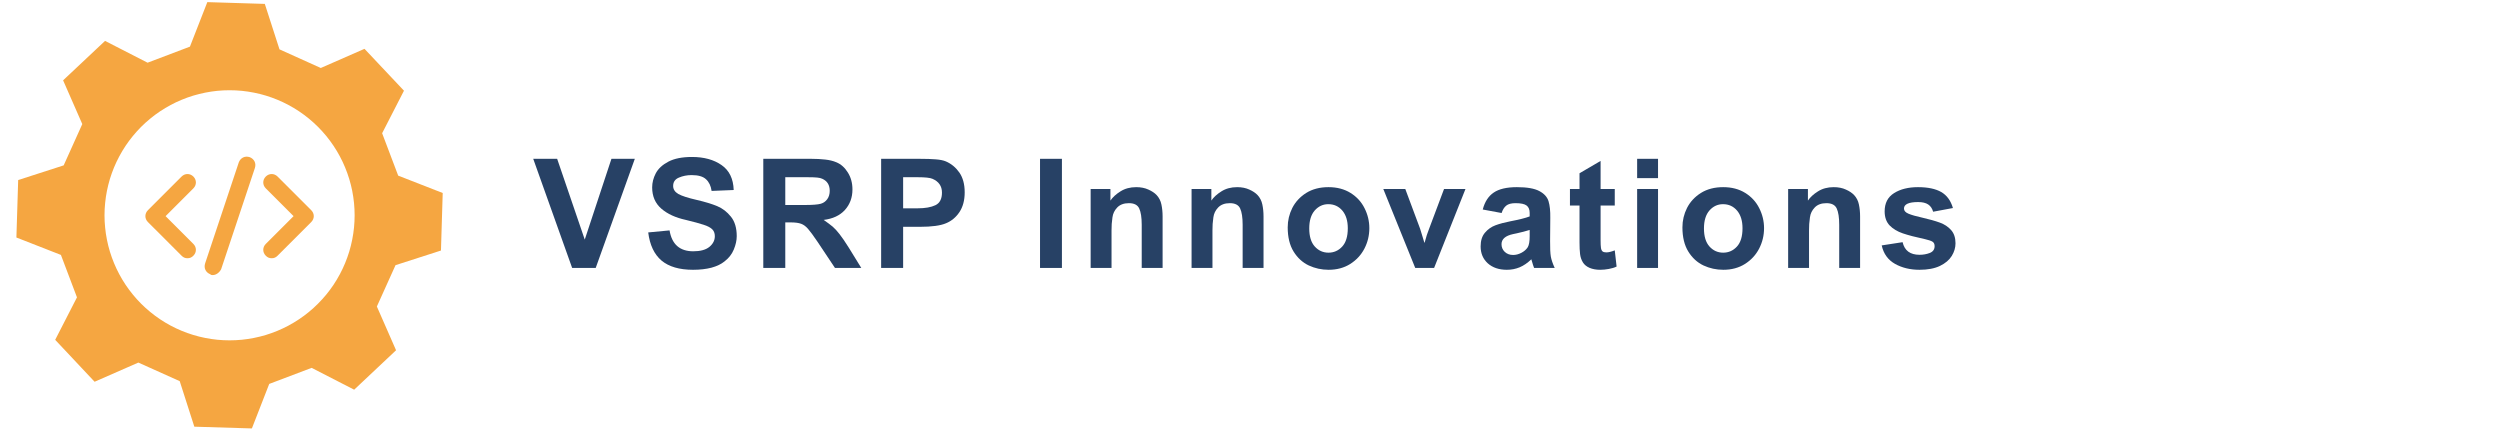
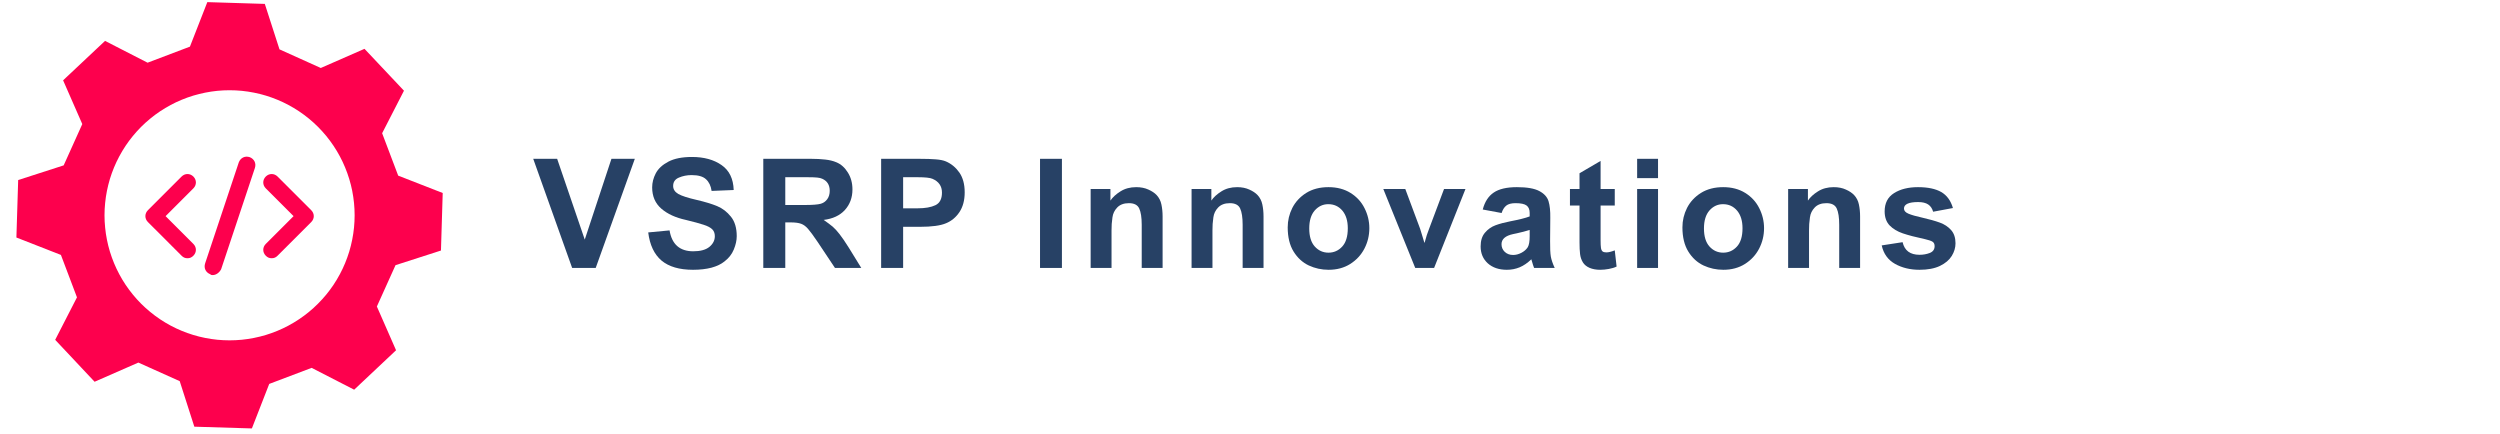
<svg xmlns="http://www.w3.org/2000/svg" width="346" zoomAndPan="magnify" viewBox="0 0 424.5 73.5" height="60" preserveAspectRatio="xMidYMid meet" version="1.0">
  <defs>
    <g />
    <clipPath id="c0e9bb389c">
      <path d="M 2.785 0.305 L 75.277 0.305 L 75.277 72.797 L 2.785 72.797 Z M 2.785 0.305 " clip-rule="nonzero" />
    </clipPath>
    <clipPath id="6ae1bd18ba">
      <path d="M 24.477 29 L 34 29 L 34 44 L 24.477 44 Z M 24.477 29 " clip-rule="nonzero" />
    </clipPath>
    <clipPath id="63db5c3653">
      <path d="M 44 29 L 53.656 29 L 53.656 44 L 44 44 Z M 44 29 " clip-rule="nonzero" />
    </clipPath>
    <clipPath id="a595e60d85">
      <path d="M 34 26.348 L 44 26.348 L 44 46.867 L 34 46.867 Z M 34 26.348 " clip-rule="nonzero" />
    </clipPath>
  </defs>
  <g clip-path="url(#c0e9bb389c)">
-     <path fill="#f5a641" d="M 74.875 42.484 C 75.023 37.605 75.023 37.594 75.172 32.715 L 67.613 29.766 C 66.523 26.887 65.977 25.445 64.887 22.566 L 68.594 15.344 C 65.246 11.801 65.238 11.789 61.891 8.234 L 54.469 11.488 L 47.457 8.324 L 44.965 0.605 L 35.203 0.305 L 32.25 7.863 C 29.379 8.953 27.926 9.5 25.059 10.59 L 17.836 6.887 C 14.281 10.227 14.27 10.234 10.715 13.582 L 13.973 21.012 C 12.719 23.809 12.078 25.227 10.812 28.023 L 3.086 30.516 C 2.938 35.395 2.938 35.402 2.785 40.273 L 10.344 43.23 C 11.438 46.102 11.98 47.555 13.07 50.434 L 9.371 57.645 C 12.719 61.199 12.727 61.211 16.062 64.766 L 23.492 61.508 C 26.301 62.762 27.715 63.398 30.516 64.664 L 32.996 72.395 L 42.77 72.691 L 45.715 65.133 C 48.594 64.043 50.039 63.496 52.918 62.406 L 60.137 66.113 L 67.25 59.418 L 63.992 51.988 C 65.266 49.191 65.895 47.766 67.16 44.969 Z M 38.98 57.734 C 38.285 57.734 37.59 57.699 36.898 57.633 C 36.207 57.562 35.52 57.461 34.836 57.324 C 34.156 57.191 33.48 57.023 32.816 56.82 C 32.152 56.617 31.496 56.383 30.855 56.117 C 30.211 55.852 29.582 55.555 28.969 55.227 C 28.355 54.898 27.762 54.543 27.184 54.156 C 26.605 53.77 26.047 53.355 25.512 52.914 C 24.973 52.473 24.457 52.008 23.965 51.516 C 23.473 51.023 23.008 50.508 22.566 49.969 C 22.125 49.434 21.711 48.875 21.324 48.297 C 20.938 47.719 20.582 47.121 20.254 46.508 C 19.926 45.895 19.629 45.27 19.363 44.625 C 19.098 43.984 18.863 43.328 18.66 42.664 C 18.461 42 18.289 41.324 18.156 40.641 C 18.02 39.961 17.918 39.273 17.852 38.582 C 17.781 37.891 17.746 37.195 17.746 36.5 C 17.746 35.805 17.781 35.109 17.852 34.418 C 17.918 33.727 18.02 33.039 18.156 32.359 C 18.293 31.676 18.461 31 18.66 30.336 C 18.863 29.672 19.098 29.016 19.363 28.375 C 19.629 27.73 19.926 27.105 20.254 26.492 C 20.582 25.879 20.941 25.281 21.324 24.703 C 21.711 24.125 22.125 23.566 22.566 23.031 C 23.008 22.492 23.477 21.977 23.965 21.484 C 24.457 20.996 24.973 20.527 25.512 20.086 C 26.047 19.645 26.605 19.23 27.184 18.844 C 27.762 18.457 28.359 18.102 28.973 17.773 C 29.586 17.445 30.211 17.148 30.855 16.883 C 31.496 16.617 32.152 16.383 32.816 16.18 C 33.484 15.98 34.156 15.809 34.84 15.676 C 35.52 15.539 36.207 15.438 36.898 15.367 C 37.59 15.301 38.285 15.266 38.98 15.266 C 39.676 15.266 40.371 15.301 41.062 15.367 C 41.754 15.438 42.441 15.539 43.125 15.676 C 43.805 15.809 44.48 15.98 45.145 16.18 C 45.809 16.383 46.465 16.617 47.105 16.883 C 47.75 17.148 48.375 17.445 48.988 17.773 C 49.602 18.102 50.199 18.457 50.777 18.844 C 51.355 19.23 51.914 19.645 52.453 20.086 C 52.988 20.527 53.504 20.992 53.996 21.484 C 54.488 21.977 54.953 22.492 55.395 23.027 C 55.836 23.566 56.25 24.125 56.637 24.703 C 57.023 25.281 57.379 25.875 57.707 26.488 C 58.035 27.102 58.332 27.73 58.598 28.375 C 58.863 29.016 59.098 29.668 59.301 30.336 C 59.504 31 59.672 31.676 59.809 32.355 C 59.941 33.039 60.043 33.727 60.113 34.418 C 60.18 35.109 60.215 35.805 60.215 36.5 C 60.215 37.195 60.18 37.887 60.113 38.578 C 60.043 39.273 59.941 39.961 59.805 40.641 C 59.672 41.324 59.5 41.996 59.301 42.664 C 59.098 43.328 58.863 43.98 58.598 44.625 C 58.332 45.266 58.035 45.895 57.707 46.508 C 57.379 47.121 57.02 47.719 56.637 48.297 C 56.25 48.875 55.836 49.43 55.395 49.969 C 54.953 50.508 54.484 51.02 53.992 51.512 C 53.504 52.004 52.988 52.473 52.449 52.914 C 51.914 53.355 51.355 53.766 50.777 54.152 C 50.199 54.539 49.602 54.898 48.988 55.227 C 48.375 55.555 47.746 55.852 47.105 56.117 C 46.465 56.383 45.809 56.617 45.145 56.82 C 44.477 57.02 43.805 57.191 43.121 57.324 C 42.441 57.461 41.754 57.562 41.062 57.633 C 40.367 57.699 39.676 57.734 38.98 57.734 Z M 38.98 57.734 " fill-opacity="1" fill-rule="nonzero" />
+     <path fill="#fd004d" d="M 74.875 42.484 C 75.023 37.605 75.023 37.594 75.172 32.715 L 67.613 29.766 C 66.523 26.887 65.977 25.445 64.887 22.566 L 68.594 15.344 C 65.246 11.801 65.238 11.789 61.891 8.234 L 54.469 11.488 L 47.457 8.324 L 44.965 0.605 L 35.203 0.305 L 32.25 7.863 C 29.379 8.953 27.926 9.5 25.059 10.59 L 17.836 6.887 C 14.281 10.227 14.27 10.234 10.715 13.582 L 13.973 21.012 C 12.719 23.809 12.078 25.227 10.812 28.023 L 3.086 30.516 C 2.938 35.395 2.938 35.402 2.785 40.273 L 10.344 43.23 C 11.438 46.102 11.98 47.555 13.07 50.434 L 9.371 57.645 C 12.719 61.199 12.727 61.211 16.062 64.766 L 23.492 61.508 C 26.301 62.762 27.715 63.398 30.516 64.664 L 32.996 72.395 L 42.77 72.691 L 45.715 65.133 C 48.594 64.043 50.039 63.496 52.918 62.406 L 60.137 66.113 L 67.25 59.418 L 63.992 51.988 C 65.266 49.191 65.895 47.766 67.16 44.969 Z M 38.98 57.734 C 38.285 57.734 37.59 57.699 36.898 57.633 C 36.207 57.562 35.52 57.461 34.836 57.324 C 34.156 57.191 33.48 57.023 32.816 56.82 C 32.152 56.617 31.496 56.383 30.855 56.117 C 30.211 55.852 29.582 55.555 28.969 55.227 C 28.355 54.898 27.762 54.543 27.184 54.156 C 26.605 53.77 26.047 53.355 25.512 52.914 C 24.973 52.473 24.457 52.008 23.965 51.516 C 23.473 51.023 23.008 50.508 22.566 49.969 C 22.125 49.434 21.711 48.875 21.324 48.297 C 20.938 47.719 20.582 47.121 20.254 46.508 C 19.926 45.895 19.629 45.27 19.363 44.625 C 19.098 43.984 18.863 43.328 18.66 42.664 C 18.461 42 18.289 41.324 18.156 40.641 C 18.02 39.961 17.918 39.273 17.852 38.582 C 17.781 37.891 17.746 37.195 17.746 36.5 C 17.746 35.805 17.781 35.109 17.852 34.418 C 17.918 33.727 18.02 33.039 18.156 32.359 C 18.293 31.676 18.461 31 18.66 30.336 C 18.863 29.672 19.098 29.016 19.363 28.375 C 19.629 27.73 19.926 27.105 20.254 26.492 C 20.582 25.879 20.941 25.281 21.324 24.703 C 21.711 24.125 22.125 23.566 22.566 23.031 C 23.008 22.492 23.477 21.977 23.965 21.484 C 24.457 20.996 24.973 20.527 25.512 20.086 C 26.047 19.645 26.605 19.23 27.184 18.844 C 27.762 18.457 28.359 18.102 28.973 17.773 C 29.586 17.445 30.211 17.148 30.855 16.883 C 31.496 16.617 32.152 16.383 32.816 16.18 C 33.484 15.98 34.156 15.809 34.84 15.676 C 35.52 15.539 36.207 15.438 36.898 15.367 C 37.59 15.301 38.285 15.266 38.98 15.266 C 39.676 15.266 40.371 15.301 41.062 15.367 C 41.754 15.438 42.441 15.539 43.125 15.676 C 43.805 15.809 44.48 15.98 45.145 16.18 C 45.809 16.383 46.465 16.617 47.105 16.883 C 47.75 17.148 48.375 17.445 48.988 17.773 C 49.602 18.102 50.199 18.457 50.777 18.844 C 51.355 19.23 51.914 19.645 52.453 20.086 C 52.988 20.527 53.504 20.992 53.996 21.484 C 54.488 21.977 54.953 22.492 55.395 23.027 C 55.836 23.566 56.25 24.125 56.637 24.703 C 57.023 25.281 57.379 25.875 57.707 26.488 C 58.035 27.102 58.332 27.73 58.598 28.375 C 58.863 29.016 59.098 29.668 59.301 30.336 C 59.504 31 59.672 31.676 59.809 32.355 C 59.941 33.039 60.043 33.727 60.113 34.418 C 60.18 35.109 60.215 35.805 60.215 36.5 C 60.215 37.195 60.18 37.887 60.113 38.578 C 60.043 39.273 59.941 39.961 59.805 40.641 C 59.672 41.324 59.5 41.996 59.301 42.664 C 59.098 43.328 58.863 43.98 58.598 44.625 C 58.332 45.266 58.035 45.895 57.707 46.508 C 57.379 47.121 57.02 47.719 56.637 48.297 C 56.25 48.875 55.836 49.43 55.395 49.969 C 54.953 50.508 54.484 51.02 53.992 51.512 C 53.504 52.004 52.988 52.473 52.449 52.914 C 51.914 53.355 51.355 53.766 50.777 54.152 C 50.199 54.539 49.602 54.898 48.988 55.227 C 48.375 55.555 47.746 55.852 47.105 56.117 C 46.465 56.383 45.809 56.617 45.145 56.82 C 44.477 57.02 43.805 57.191 43.121 57.324 C 42.441 57.461 41.754 57.562 41.062 57.633 C 40.367 57.699 39.676 57.734 38.98 57.734 Z M 38.98 57.734 " fill-opacity="1" fill-rule="nonzero" />
  </g>
  <g clip-path="url(#6ae1bd18ba)">
-     <path fill="#f5a641" d="M 31.832 43.793 C 31.406 43.793 31.117 43.648 30.832 43.363 L 25.113 37.645 C 24.543 37.07 24.543 36.215 25.113 35.641 L 30.832 29.922 C 31.406 29.352 32.262 29.352 32.836 29.922 C 33.406 30.496 33.406 31.352 32.836 31.926 L 28.117 36.645 L 32.836 41.363 C 33.406 41.934 33.406 42.793 32.836 43.363 C 32.547 43.648 32.262 43.793 31.832 43.793 Z M 31.832 43.793 " fill-opacity="1" fill-rule="nonzero" />
+     <path fill="#fd004d" d="M 31.832 43.793 C 31.406 43.793 31.117 43.648 30.832 43.363 L 25.113 37.645 C 24.543 37.07 24.543 36.215 25.113 35.641 L 30.832 29.922 C 31.406 29.352 32.262 29.352 32.836 29.922 C 33.406 30.496 33.406 31.352 32.836 31.926 L 28.117 36.645 L 32.836 41.363 C 33.406 41.934 33.406 42.793 32.836 43.363 C 32.547 43.648 32.262 43.793 31.832 43.793 Z M 31.832 43.793 " fill-opacity="1" fill-rule="nonzero" />
  </g>
  <g clip-path="url(#63db5c3653)">
-     <path fill="#f5a641" d="M 46.133 43.793 C 45.703 43.793 45.418 43.648 45.129 43.363 C 44.559 42.793 44.559 41.934 45.129 41.363 L 49.848 36.645 L 45.129 31.926 C 44.559 31.352 44.559 30.496 45.129 29.922 C 45.703 29.352 46.559 29.352 47.133 29.922 L 52.852 35.641 C 53.422 36.215 53.422 37.07 52.852 37.645 L 47.133 43.363 C 46.848 43.648 46.559 43.793 46.133 43.793 Z M 46.133 43.793 " fill-opacity="1" fill-rule="nonzero" />
+     <path fill="#fd004d" d="M 46.133 43.793 C 45.703 43.793 45.418 43.648 45.129 43.363 C 44.559 42.793 44.559 41.934 45.129 41.363 L 49.848 36.645 L 45.129 31.926 C 44.559 31.352 44.559 30.496 45.129 29.922 C 45.703 29.352 46.559 29.352 47.133 29.922 L 52.852 35.641 C 53.422 36.215 53.422 37.07 52.852 37.645 L 47.133 43.363 C 46.848 43.648 46.559 43.793 46.133 43.793 Z M 46.133 43.793 " fill-opacity="1" fill-rule="nonzero" />
  </g>
  <g clip-path="url(#a595e60d85)">
-     <path fill="#f5a641" d="M 36.121 46.652 C 35.98 46.652 35.836 46.652 35.695 46.508 C 34.98 46.223 34.551 45.508 34.836 44.648 L 40.555 27.492 C 40.84 26.777 41.555 26.348 42.414 26.633 C 43.129 26.922 43.559 27.637 43.273 28.492 L 37.551 45.652 C 37.266 46.223 36.695 46.652 36.121 46.652 Z M 36.121 46.652 " fill-opacity="1" fill-rule="nonzero" />
+     <path fill="#fd004d" d="M 36.121 46.652 C 35.98 46.652 35.836 46.652 35.695 46.508 C 34.98 46.223 34.551 45.508 34.836 44.648 L 40.555 27.492 C 40.84 26.777 41.555 26.348 42.414 26.633 C 43.129 26.922 43.559 27.637 43.273 28.492 L 37.551 45.652 C 37.266 46.223 36.695 46.652 36.121 46.652 Z M 36.121 46.652 " fill-opacity="1" fill-rule="nonzero" />
  </g>
  <g fill="#274165" fill-opacity="1">
    <g transform="translate(90.54158, 45.44087)">
      <g>
        <path d="M 8.75 -4.812 L 13.281 -18.531 L 17.25 -18.531 L 10.609 0 L 6.609 0 L 0 -18.531 L 4.062 -18.531 Z M 8.75 -4.812 " />
      </g>
    </g>
  </g>
  <g fill="#274165" fill-opacity="1">
    <g transform="translate(109.1286, 45.44087)">
      <g>
        <path d="M 8.359 -18.844 C 10.41 -18.844 12.086 -18.383 13.391 -17.469 C 14.703 -16.562 15.391 -15.148 15.453 -13.234 L 11.703 -13.078 C 11.578 -13.941 11.258 -14.602 10.75 -15.062 C 10.25 -15.531 9.438 -15.766 8.312 -15.766 C 7.531 -15.766 6.812 -15.625 6.156 -15.344 C 5.5 -15.07 5.172 -14.598 5.172 -13.922 C 5.172 -13.359 5.461 -12.906 6.047 -12.562 C 6.641 -12.227 7.688 -11.891 9.188 -11.547 C 10.582 -11.223 11.734 -10.875 12.641 -10.5 C 13.547 -10.125 14.328 -9.523 14.984 -8.703 C 15.641 -7.891 15.969 -6.785 15.969 -5.391 C 15.969 -4.68 15.801 -3.926 15.469 -3.125 C 15.145 -2.332 14.613 -1.656 13.875 -1.094 C 13.32 -0.645 12.594 -0.297 11.688 -0.047 C 10.781 0.191 9.734 0.312 8.547 0.312 C 6.234 0.312 4.453 -0.207 3.203 -1.25 C 1.961 -2.301 1.207 -3.895 0.938 -6.031 L 4.562 -6.375 C 4.957 -4.008 6.301 -2.828 8.594 -2.828 C 9.801 -2.828 10.711 -3.078 11.328 -3.578 C 11.941 -4.086 12.25 -4.691 12.25 -5.391 C 12.25 -5.891 12.098 -6.285 11.797 -6.578 C 11.492 -6.867 11.016 -7.117 10.359 -7.328 C 9.711 -7.547 8.703 -7.82 7.328 -8.156 C 5.598 -8.531 4.211 -9.164 3.172 -10.062 C 2.129 -10.969 1.609 -12.172 1.609 -13.672 C 1.609 -14.484 1.812 -15.281 2.219 -16.062 C 2.633 -16.852 3.348 -17.516 4.359 -18.047 C 5.367 -18.578 6.703 -18.844 8.359 -18.844 Z M 8.359 -18.844 " />
      </g>
    </g>
  </g>
  <g fill="#274165" fill-opacity="1">
    <g transform="translate(127.7155, 45.44087)">
      <g>
        <path d="M 14.312 -17.938 C 15.094 -17.613 15.738 -17.035 16.25 -16.203 C 16.77 -15.379 17.031 -14.422 17.031 -13.328 C 17.031 -11.953 16.602 -10.789 15.75 -9.844 C 14.895 -8.906 13.691 -8.344 12.141 -8.156 C 12.816 -7.688 13.332 -7.301 13.688 -7 C 14.039 -6.695 14.426 -6.273 14.844 -5.734 C 15.27 -5.191 15.797 -4.422 16.422 -3.422 L 18.531 0 L 14.062 0 L 11.062 -4.5 C 10.383 -5.5 9.859 -6.211 9.484 -6.641 C 9.117 -7.066 8.727 -7.352 8.312 -7.5 C 7.895 -7.656 7.305 -7.734 6.547 -7.734 L 5.625 -7.734 L 5.625 0 L 1.891 0 L 1.891 -18.531 L 10 -18.531 C 10.875 -18.531 11.672 -18.488 12.391 -18.406 C 13.109 -18.332 13.75 -18.176 14.312 -17.938 Z M 11.672 -10.906 C 12.117 -11.039 12.477 -11.297 12.75 -11.672 C 13.031 -12.055 13.172 -12.531 13.172 -13.094 C 13.172 -14.082 12.75 -14.766 11.906 -15.141 C 11.688 -15.242 11.41 -15.312 11.078 -15.344 C 10.754 -15.383 10.191 -15.406 9.391 -15.406 L 5.625 -15.406 L 5.625 -10.688 L 8.906 -10.688 C 10.25 -10.688 11.172 -10.758 11.672 -10.906 Z M 11.672 -10.906 " />
      </g>
    </g>
  </g>
  <g fill="#274165" fill-opacity="1">
    <g transform="translate(147.7263, 45.44087)">
      <g>
        <path d="M 12.875 -18.094 C 13.801 -17.695 14.566 -17.066 15.172 -16.203 C 15.773 -15.336 16.078 -14.219 16.078 -12.844 C 16.078 -11.5 15.781 -10.379 15.188 -9.484 C 14.594 -8.598 13.836 -7.969 12.922 -7.594 C 11.984 -7.188 10.5 -6.984 8.469 -6.984 L 5.625 -6.984 L 5.625 0 L 1.891 0 L 1.891 -18.531 L 8.344 -18.531 C 9.531 -18.531 10.477 -18.5 11.188 -18.438 C 11.895 -18.383 12.457 -18.27 12.875 -18.094 Z M 12.219 -12.797 C 12.219 -13.898 11.676 -14.68 10.594 -15.141 C 10.195 -15.316 9.359 -15.406 8.078 -15.406 L 5.625 -15.406 L 5.625 -10.125 L 8.078 -10.125 C 9.359 -10.125 10.367 -10.301 11.109 -10.656 C 11.848 -11.008 12.219 -11.723 12.219 -12.797 Z M 12.219 -12.797 " />
      </g>
    </g>
  </g>
  <g fill="#274165" fill-opacity="1">
    <g transform="translate(166.3132, 45.44087)">
      <g />
    </g>
  </g>
  <g fill="#274165" fill-opacity="1">
    <g transform="translate(174.8304, 45.44087)">
      <g>
        <path d="M 5.484 0 L 1.766 0 L 1.766 -18.531 L 5.484 -18.531 Z M 5.484 0 " />
      </g>
    </g>
  </g>
  <g fill="#274165" fill-opacity="1">
    <g transform="translate(183.3476, 45.44087)">
      <g>
        <path d="M 9.578 -13.719 C 10.367 -13.719 11.055 -13.582 11.641 -13.312 C 12.234 -13.051 12.703 -12.738 13.047 -12.375 C 13.461 -11.926 13.734 -11.395 13.859 -10.781 C 13.992 -10.164 14.062 -9.488 14.062 -8.75 L 14.062 0 L 10.516 0 L 10.516 -7.328 C 10.516 -8.566 10.375 -9.488 10.094 -10.094 C 9.82 -10.695 9.238 -11 8.344 -11 C 7.488 -11 6.828 -10.754 6.359 -10.266 C 5.898 -9.785 5.629 -9.227 5.547 -8.594 C 5.492 -8.176 5.453 -7.801 5.422 -7.469 C 5.398 -7.145 5.391 -6.781 5.391 -6.375 L 5.391 0 L 1.844 0 L 1.844 -13.406 L 5.203 -13.406 L 5.203 -11.438 C 5.586 -12.008 6.156 -12.531 6.906 -13 C 7.656 -13.477 8.547 -13.719 9.578 -13.719 Z M 9.578 -13.719 " />
      </g>
    </g>
  </g>
  <g fill="#274165" fill-opacity="1">
    <g transform="translate(200.4849, 45.44087)">
      <g>
        <path d="M 9.578 -13.719 C 10.367 -13.719 11.055 -13.582 11.641 -13.312 C 12.234 -13.051 12.703 -12.738 13.047 -12.375 C 13.461 -11.926 13.734 -11.395 13.859 -10.781 C 13.992 -10.164 14.062 -9.488 14.062 -8.75 L 14.062 0 L 10.516 0 L 10.516 -7.328 C 10.516 -8.566 10.375 -9.488 10.094 -10.094 C 9.82 -10.695 9.238 -11 8.344 -11 C 7.488 -11 6.828 -10.754 6.359 -10.266 C 5.898 -9.785 5.629 -9.227 5.547 -8.594 C 5.492 -8.176 5.453 -7.801 5.422 -7.469 C 5.398 -7.145 5.391 -6.781 5.391 -6.375 L 5.391 0 L 1.844 0 L 1.844 -13.406 L 5.203 -13.406 L 5.203 -11.438 C 5.586 -12.008 6.156 -12.531 6.906 -13 C 7.656 -13.477 8.547 -13.719 9.578 -13.719 Z M 9.578 -13.719 " />
      </g>
    </g>
  </g>
  <g fill="#274165" fill-opacity="1">
    <g transform="translate(217.6222, 45.44087)">
      <g>
        <path d="M 7.953 -13.719 C 9.398 -13.719 10.648 -13.391 11.703 -12.734 C 12.754 -12.078 13.547 -11.211 14.078 -10.141 C 14.617 -9.078 14.891 -7.945 14.891 -6.75 C 14.891 -5.508 14.609 -4.348 14.047 -3.266 C 13.484 -2.191 12.68 -1.328 11.641 -0.672 C 10.598 -0.016 9.375 0.312 7.969 0.312 C 6.781 0.312 5.66 0.066 4.609 -0.422 C 3.555 -0.922 2.695 -1.707 2.031 -2.781 C 1.363 -3.863 1.031 -5.234 1.031 -6.891 C 1.031 -8.047 1.289 -9.145 1.812 -10.188 C 2.344 -11.227 3.129 -12.078 4.172 -12.734 C 5.223 -13.391 6.484 -13.719 7.953 -13.719 Z M 4.688 -6.703 C 4.688 -5.359 5 -4.336 5.625 -3.641 C 6.258 -2.941 7.035 -2.594 7.953 -2.594 C 8.867 -2.594 9.645 -2.938 10.281 -3.625 C 10.914 -4.312 11.234 -5.348 11.234 -6.734 C 11.234 -8.004 10.926 -9.004 10.312 -9.734 C 9.695 -10.461 8.898 -10.828 7.922 -10.828 C 7.023 -10.828 6.258 -10.473 5.625 -9.766 C 5 -9.055 4.688 -8.035 4.688 -6.703 Z M 4.688 -6.703 " />
      </g>
    </g>
  </g>
  <g fill="#274165" fill-opacity="1">
    <g transform="translate(234.7596, 45.44087)">
      <g>
        <path d="M 6.375 -6.656 L 6.859 -5.078 C 6.961 -4.691 7.039 -4.43 7.094 -4.297 L 7.141 -4.297 C 7.398 -5.266 7.645 -6.023 7.875 -6.578 L 10.438 -13.406 L 14.078 -13.406 L 8.75 0 L 5.547 0 L 0.125 -13.406 L 3.859 -13.406 Z M 6.375 -6.656 " />
      </g>
    </g>
  </g>
  <g fill="#274165" fill-opacity="1">
    <g transform="translate(250.4731, 45.44087)">
      <g>
        <path d="M 7.094 -13.719 C 8.801 -13.719 10.066 -13.5 10.891 -13.062 C 11.723 -12.625 12.25 -12.047 12.469 -11.328 C 12.688 -10.609 12.785 -9.66 12.766 -8.484 L 12.734 -4.578 C 12.723 -3.359 12.766 -2.473 12.859 -1.922 C 12.961 -1.367 13.18 -0.727 13.516 0 L 10.016 0 C 9.93 -0.188 9.773 -0.676 9.547 -1.469 C 8.91 -0.852 8.25 -0.398 7.562 -0.109 C 6.883 0.172 6.16 0.312 5.391 0.312 C 4.055 0.312 2.977 -0.051 2.156 -0.781 C 1.344 -1.52 0.938 -2.477 0.938 -3.656 C 0.938 -4.633 1.18 -5.41 1.672 -5.984 C 2.16 -6.566 2.758 -6.988 3.469 -7.25 C 4.176 -7.508 5.016 -7.734 5.984 -7.922 C 7.461 -8.203 8.555 -8.477 9.266 -8.75 L 9.266 -9.328 C 9.266 -9.91 9.094 -10.332 8.75 -10.594 C 8.406 -10.863 7.773 -11 6.859 -11 C 6.148 -11 5.625 -10.859 5.281 -10.578 C 4.938 -10.297 4.676 -9.879 4.5 -9.328 L 1.297 -9.922 C 1.641 -11.234 2.258 -12.191 3.156 -12.797 C 4.051 -13.41 5.363 -13.719 7.094 -13.719 Z M 7.047 -5.875 L 6.453 -5.75 C 5.141 -5.469 4.484 -4.895 4.484 -4.031 C 4.484 -3.52 4.664 -3.086 5.031 -2.734 C 5.406 -2.379 5.879 -2.203 6.453 -2.203 C 6.91 -2.203 7.375 -2.32 7.844 -2.562 C 8.312 -2.801 8.676 -3.117 8.938 -3.516 C 9.156 -3.879 9.266 -4.504 9.266 -5.391 L 9.266 -6.453 C 8.598 -6.242 7.859 -6.051 7.047 -5.875 Z M 7.047 -5.875 " />
      </g>
    </g>
  </g>
  <g fill="#274165" fill-opacity="1">
    <g transform="translate(266.1867, 45.44087)">
      <g>
        <path d="M 5.594 -13.406 L 8 -13.406 L 8 -10.594 L 5.594 -10.594 L 5.594 -4.688 C 5.594 -4.113 5.613 -3.688 5.656 -3.406 C 5.695 -3.133 5.785 -2.938 5.922 -2.812 C 6.066 -2.695 6.285 -2.641 6.578 -2.641 C 6.941 -2.641 7.414 -2.754 8 -2.984 L 8.312 -0.234 C 7.945 -0.055 7.504 0.078 6.984 0.172 C 6.473 0.266 5.984 0.312 5.516 0.312 C 4.836 0.312 4.238 0.203 3.719 -0.016 C 3.207 -0.242 2.832 -0.551 2.594 -0.938 C 2.332 -1.363 2.172 -1.836 2.109 -2.359 C 2.047 -2.891 2.016 -3.551 2.016 -4.344 L 2.016 -10.594 L 0.391 -10.594 L 0.391 -13.406 L 2.016 -13.406 L 2.016 -16.078 L 5.594 -18.172 Z M 5.594 -13.406 " />
      </g>
    </g>
  </g>
  <g fill="#274165" fill-opacity="1">
    <g transform="translate(276.1277, 45.44087)">
      <g>
        <path d="M 5.406 -15.25 L 1.859 -15.25 L 1.859 -18.531 L 5.406 -18.531 Z M 5.406 0 L 1.859 0 L 1.859 -13.406 L 5.406 -13.406 Z M 5.406 0 " />
      </g>
    </g>
  </g>
  <g fill="#274165" fill-opacity="1">
    <g transform="translate(284.6448, 45.44087)">
      <g>
        <path d="M 7.953 -13.719 C 9.398 -13.719 10.648 -13.391 11.703 -12.734 C 12.754 -12.078 13.547 -11.211 14.078 -10.141 C 14.617 -9.078 14.891 -7.945 14.891 -6.75 C 14.891 -5.508 14.609 -4.348 14.047 -3.266 C 13.484 -2.191 12.68 -1.328 11.641 -0.672 C 10.598 -0.016 9.375 0.312 7.969 0.312 C 6.781 0.312 5.66 0.066 4.609 -0.422 C 3.555 -0.922 2.695 -1.707 2.031 -2.781 C 1.363 -3.863 1.031 -5.234 1.031 -6.891 C 1.031 -8.047 1.289 -9.145 1.812 -10.188 C 2.344 -11.227 3.129 -12.078 4.172 -12.734 C 5.223 -13.391 6.484 -13.719 7.953 -13.719 Z M 4.688 -6.703 C 4.688 -5.359 5 -4.336 5.625 -3.641 C 6.258 -2.941 7.035 -2.594 7.953 -2.594 C 8.867 -2.594 9.645 -2.938 10.281 -3.625 C 10.914 -4.312 11.234 -5.348 11.234 -6.734 C 11.234 -8.004 10.926 -9.004 10.312 -9.734 C 9.695 -10.461 8.898 -10.828 7.922 -10.828 C 7.023 -10.828 6.258 -10.473 5.625 -9.766 C 5 -9.055 4.688 -8.035 4.688 -6.703 Z M 4.688 -6.703 " />
      </g>
    </g>
  </g>
  <g fill="#274165" fill-opacity="1">
    <g transform="translate(301.7821, 45.44087)">
      <g>
        <path d="M 9.578 -13.719 C 10.367 -13.719 11.055 -13.582 11.641 -13.312 C 12.234 -13.051 12.703 -12.738 13.047 -12.375 C 13.461 -11.926 13.734 -11.395 13.859 -10.781 C 13.992 -10.164 14.062 -9.488 14.062 -8.75 L 14.062 0 L 10.516 0 L 10.516 -7.328 C 10.516 -8.566 10.375 -9.488 10.094 -10.094 C 9.82 -10.695 9.238 -11 8.344 -11 C 7.488 -11 6.828 -10.754 6.359 -10.266 C 5.898 -9.785 5.629 -9.227 5.547 -8.594 C 5.492 -8.176 5.453 -7.801 5.422 -7.469 C 5.398 -7.145 5.391 -6.781 5.391 -6.375 L 5.391 0 L 1.844 0 L 1.844 -13.406 L 5.203 -13.406 L 5.203 -11.438 C 5.586 -12.008 6.156 -12.531 6.906 -13 C 7.656 -13.477 8.547 -13.719 9.578 -13.719 Z M 9.578 -13.719 " />
      </g>
    </g>
  </g>
  <g fill="#274165" fill-opacity="1">
    <g transform="translate(318.9195, 45.44087)">
      <g>
        <path d="M 6.75 -13.719 C 8.426 -13.719 9.742 -13.441 10.703 -12.891 C 11.66 -12.336 12.32 -11.43 12.688 -10.172 L 9.328 -9.547 C 9.172 -10.098 8.891 -10.508 8.484 -10.781 C 8.078 -11.051 7.508 -11.188 6.781 -11.188 C 5.176 -11.188 4.375 -10.816 4.375 -10.078 C 4.375 -9.711 4.633 -9.422 5.156 -9.203 C 5.688 -8.984 6.453 -8.766 7.453 -8.547 C 8.68 -8.266 9.68 -7.984 10.453 -7.703 C 11.234 -7.422 11.875 -7 12.375 -6.438 C 12.875 -5.875 13.125 -5.125 13.125 -4.188 C 13.125 -3.438 12.91 -2.719 12.484 -2.031 C 12.066 -1.352 11.398 -0.789 10.484 -0.344 C 9.566 0.094 8.41 0.312 7.016 0.312 C 5.441 0.312 4.055 -0.02 2.859 -0.688 C 1.66 -1.363 0.906 -2.41 0.594 -3.828 L 4.141 -4.375 C 4.473 -2.945 5.43 -2.234 7.016 -2.234 C 7.641 -2.234 8.223 -2.336 8.766 -2.547 C 9.305 -2.766 9.578 -3.148 9.578 -3.703 C 9.578 -4.066 9.453 -4.32 9.203 -4.469 C 8.953 -4.613 8.551 -4.75 8 -4.875 C 6.363 -5.227 5.086 -5.562 4.172 -5.875 C 3.254 -6.188 2.508 -6.633 1.938 -7.219 C 1.375 -7.812 1.094 -8.609 1.094 -9.609 C 1.094 -11.004 1.625 -12.035 2.688 -12.703 C 3.758 -13.379 5.113 -13.719 6.75 -13.719 Z M 6.75 -13.719 " />
      </g>
    </g>
  </g>
</svg>
